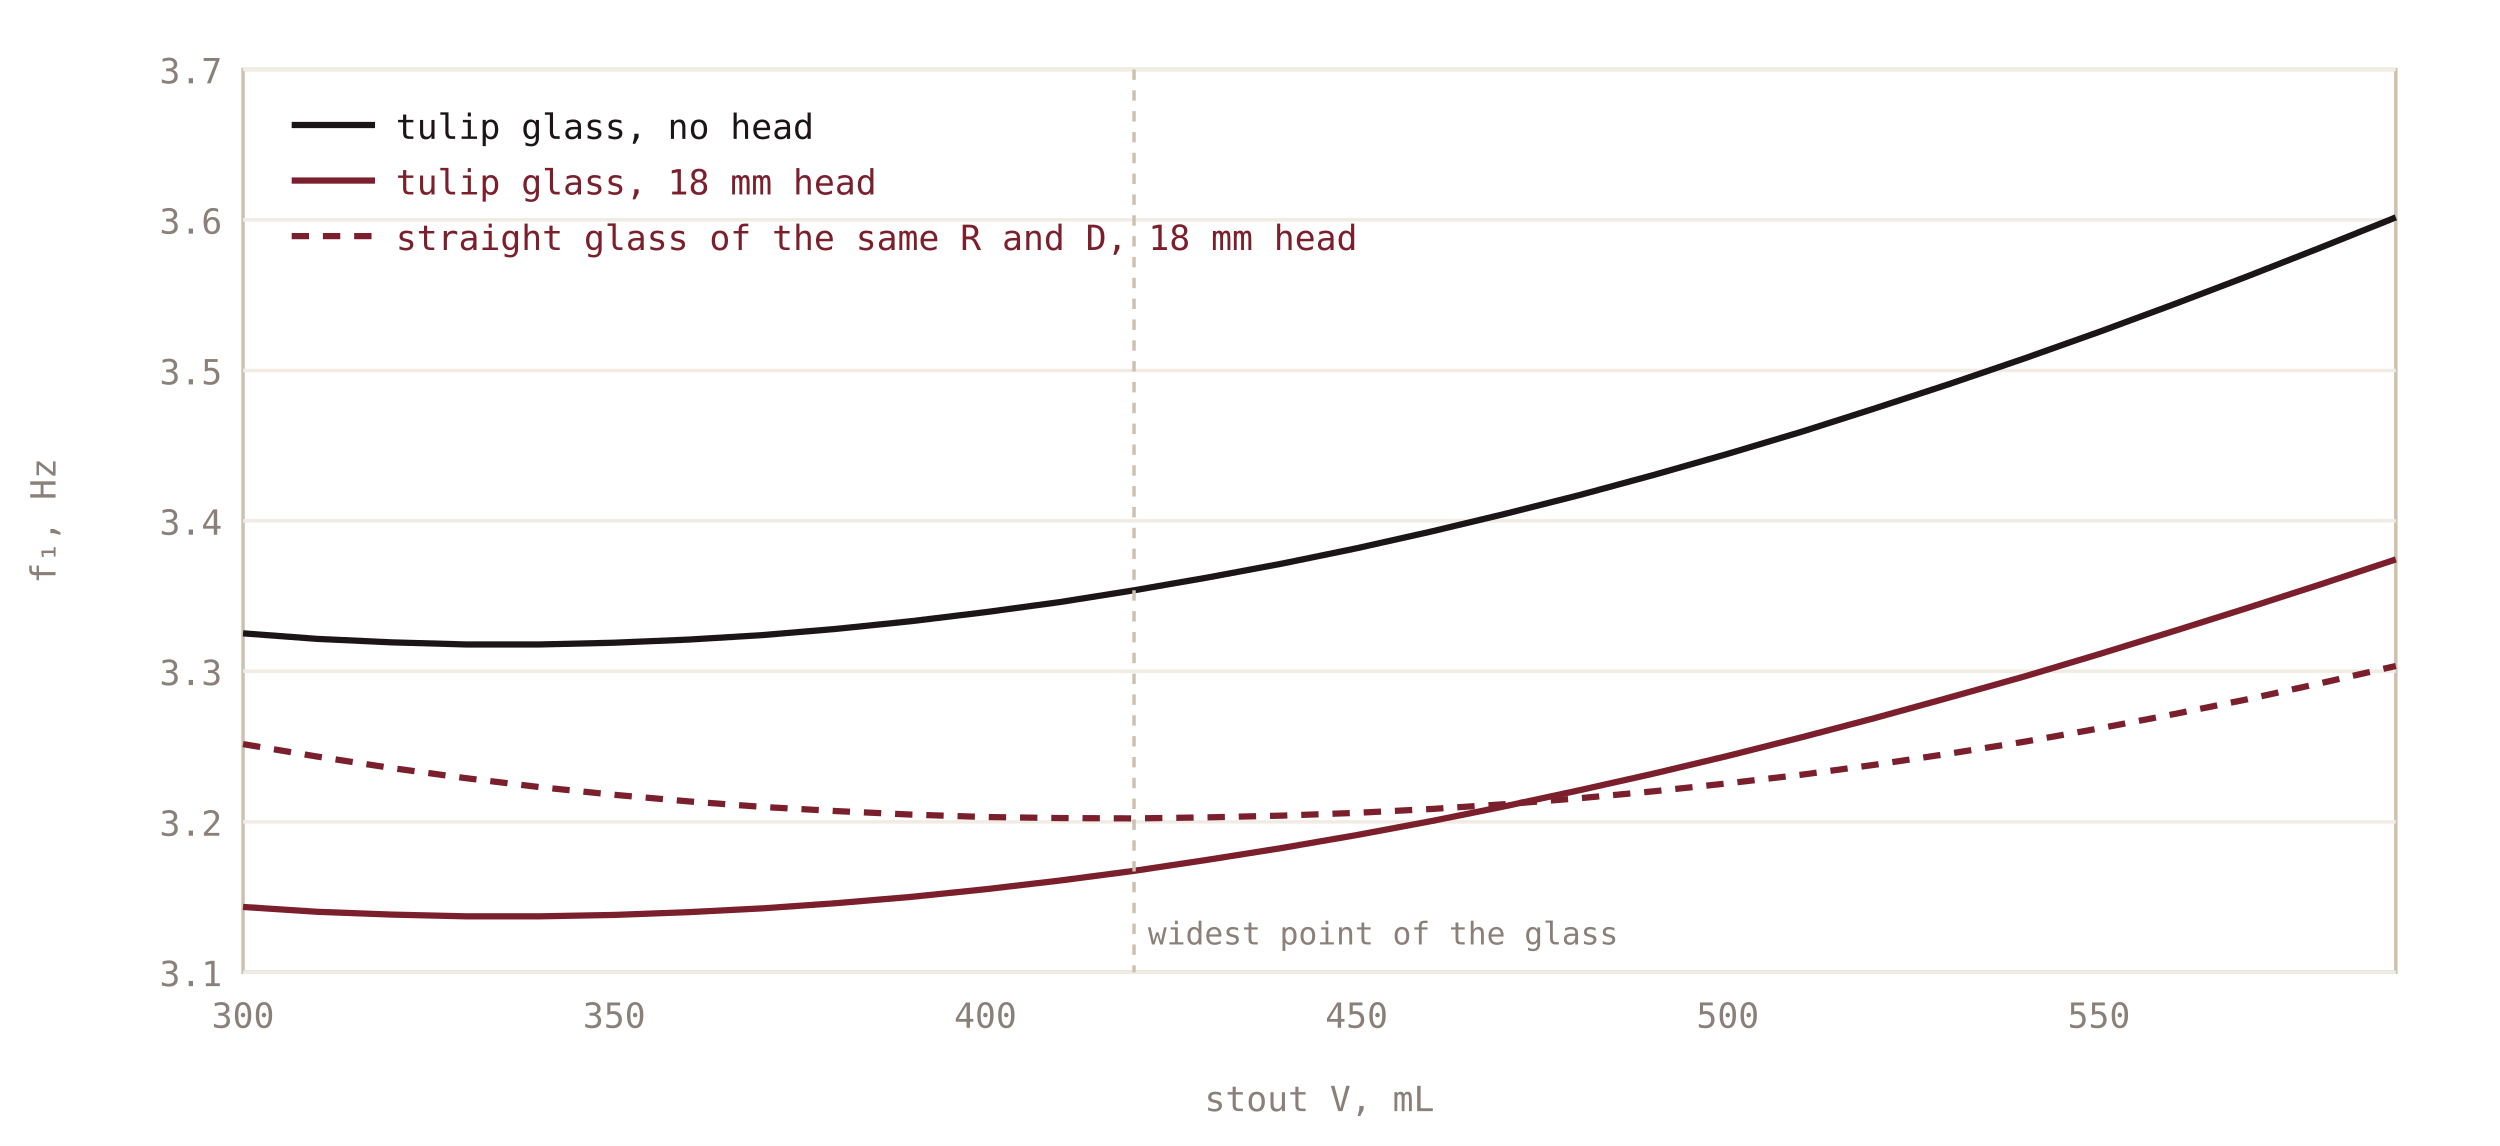
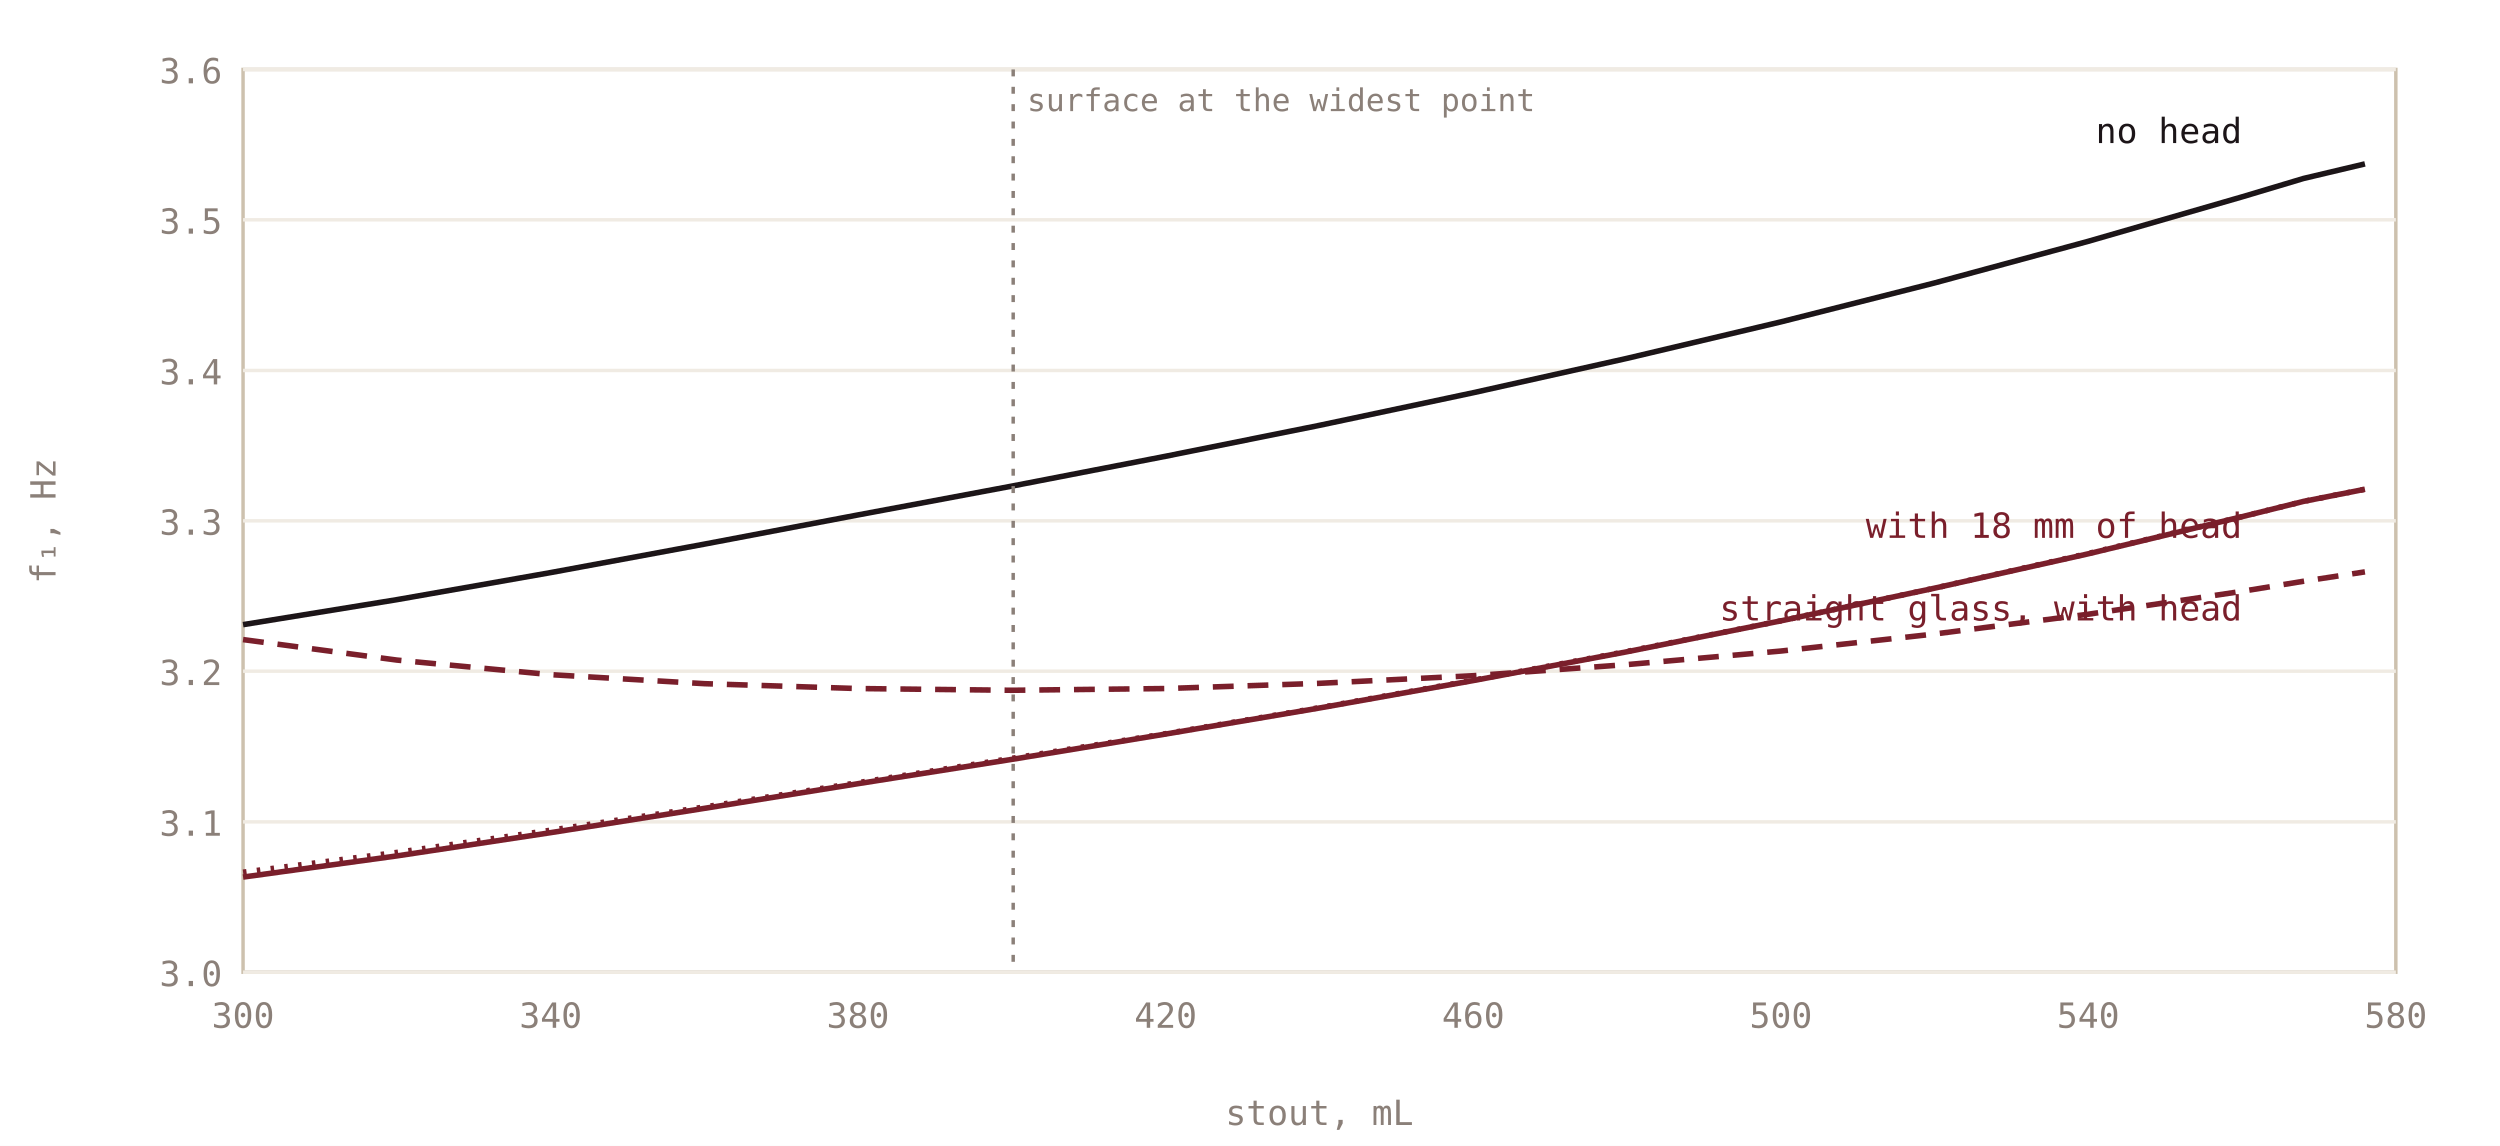
- <svg viewBox="0 0 720 330" role="img" aria-label="Frequency of the slowest mode against the volume of stout: tulip glass with and without head, and a straight glass of the same surface radius and depth.">
+ <svg viewBox="0 0 720 330" role="img" aria-label="Frequency of the slowest mode against the volume of stout: the Guinness glass with and without head, its sin copy, and a straight glass of the same surface radius and depth.">
  <rect x="0" y="0" width="720" height="330" fill="#fff" />
  <rect x="70" y="20" width="620" height="260" fill="none" stroke="#cdc1ae" />
  <line x1="70" y1="280.0" x2="690" y2="280.0" stroke="#f0ebe3" />
-   <text x="64.0" y="284.0" font-family="IBM Plex Mono, monospace" font-size="10" text-anchor="end" fill="#8b8079">3.1</text>
+   <text x="64.0" y="284.0" font-family="IBM Plex Mono, monospace" font-size="10" text-anchor="end" fill="#8b8079">3.0</text>
  <line x1="70" y1="236.7" x2="690" y2="236.7" stroke="#f0ebe3" />
-   <text x="64.0" y="240.7" font-family="IBM Plex Mono, monospace" font-size="10" text-anchor="end" fill="#8b8079">3.2</text>
+   <text x="64.0" y="240.7" font-family="IBM Plex Mono, monospace" font-size="10" text-anchor="end" fill="#8b8079">3.1</text>
  <line x1="70" y1="193.3" x2="690" y2="193.3" stroke="#f0ebe3" />
-   <text x="64.0" y="197.3" font-family="IBM Plex Mono, monospace" font-size="10" text-anchor="end" fill="#8b8079">3.3</text>
+   <text x="64.0" y="197.3" font-family="IBM Plex Mono, monospace" font-size="10" text-anchor="end" fill="#8b8079">3.2</text>
  <line x1="70" y1="150.0" x2="690" y2="150.0" stroke="#f0ebe3" />
-   <text x="64.0" y="154.0" font-family="IBM Plex Mono, monospace" font-size="10" text-anchor="end" fill="#8b8079">3.4</text>
+   <text x="64.0" y="154.0" font-family="IBM Plex Mono, monospace" font-size="10" text-anchor="end" fill="#8b8079">3.3</text>
  <line x1="70" y1="106.7" x2="690" y2="106.7" stroke="#f0ebe3" />
-   <text x="64.0" y="110.7" font-family="IBM Plex Mono, monospace" font-size="10" text-anchor="end" fill="#8b8079">3.5</text>
+   <text x="64.0" y="110.7" font-family="IBM Plex Mono, monospace" font-size="10" text-anchor="end" fill="#8b8079">3.4</text>
  <line x1="70" y1="63.3" x2="690" y2="63.3" stroke="#f0ebe3" />
-   <text x="64.0" y="67.3" font-family="IBM Plex Mono, monospace" font-size="10" text-anchor="end" fill="#8b8079">3.6</text>
+   <text x="64.0" y="67.3" font-family="IBM Plex Mono, monospace" font-size="10" text-anchor="end" fill="#8b8079">3.5</text>
  <line x1="70" y1="20.0" x2="690" y2="20.0" stroke="#f0ebe3" />
-   <text x="64.0" y="24.0" font-family="IBM Plex Mono, monospace" font-size="10" text-anchor="end" fill="#8b8079">3.7</text>
+   <text x="64.0" y="24.0" font-family="IBM Plex Mono, monospace" font-size="10" text-anchor="end" fill="#8b8079">3.6</text>
  <text x="70.0" y="296.0" font-family="IBM Plex Mono, monospace" font-size="10" text-anchor="middle" fill="#8b8079">300</text>
-   <text x="176.9" y="296.0" font-family="IBM Plex Mono, monospace" font-size="10" text-anchor="middle" fill="#8b8079">350</text>
-   <text x="283.8" y="296.0" font-family="IBM Plex Mono, monospace" font-size="10" text-anchor="middle" fill="#8b8079">400</text>
-   <text x="390.7" y="296.0" font-family="IBM Plex Mono, monospace" font-size="10" text-anchor="middle" fill="#8b8079">450</text>
-   <text x="497.6" y="296.0" font-family="IBM Plex Mono, monospace" font-size="10" text-anchor="middle" fill="#8b8079">500</text>
-   <text x="604.5" y="296.0" font-family="IBM Plex Mono, monospace" font-size="10" text-anchor="middle" fill="#8b8079">550</text>
-   <text x="380.0" y="320.0" font-family="IBM Plex Mono, monospace" font-size="10" text-anchor="middle" fill="#8b8079">stout V, mL</text>
+   <text x="158.6" y="296.0" font-family="IBM Plex Mono, monospace" font-size="10" text-anchor="middle" fill="#8b8079">340</text>
+   <text x="247.1" y="296.0" font-family="IBM Plex Mono, monospace" font-size="10" text-anchor="middle" fill="#8b8079">380</text>
+   <text x="335.7" y="296.0" font-family="IBM Plex Mono, monospace" font-size="10" text-anchor="middle" fill="#8b8079">420</text>
+   <text x="424.3" y="296.0" font-family="IBM Plex Mono, monospace" font-size="10" text-anchor="middle" fill="#8b8079">460</text>
+   <text x="512.9" y="296.0" font-family="IBM Plex Mono, monospace" font-size="10" text-anchor="middle" fill="#8b8079">500</text>
+   <text x="601.4" y="296.0" font-family="IBM Plex Mono, monospace" font-size="10" text-anchor="middle" fill="#8b8079">540</text>
+   <text x="690.0" y="296.0" font-family="IBM Plex Mono, monospace" font-size="10" text-anchor="middle" fill="#8b8079">580</text>
+   <text x="380.0" y="324.0" font-family="IBM Plex Mono, monospace" font-size="10" text-anchor="middle" fill="#8b8079">stout, mL</text>
  <text x="16.0" y="150.0" font-family="IBM Plex Mono, monospace" font-size="10" text-anchor="middle" fill="#8b8079" transform="rotate(-90 16 150.0)">f₁, Hz</text>
-   <polyline fill="none" stroke="#1c1518" stroke-width="1.8" points="70.0,182.4 91.4,184.0 112.8,185.0 134.1,185.6 155.5,185.6 176.9,185.1 198.3,184.2 219.7,182.9 241.0,181.1 262.4,178.9 283.8,176.3 305.2,173.4 326.6,170.0 347.9,166.3 369.3,162.3 390.7,157.9 412.1,153.1 433.4,148.0 454.8,142.6 476.2,136.8 497.6,130.7 519.0,124.3 540.3,117.5 561.7,110.5 583.1,103.2 604.5,95.6 625.9,87.7 647.2,79.6 668.6,71.2 690.0,62.6" />
-   <polyline fill="none" stroke="#7a1f2b" stroke-width="1.8" points="70.0,261.2 91.4,262.6 112.8,263.4 134.1,263.9 155.5,263.9 176.9,263.5 198.3,262.7 219.7,261.6 241.0,260.1 262.4,258.3 283.8,256.1 305.2,253.6 326.6,250.8 347.9,247.6 369.3,244.2 390.7,240.5 412.1,236.5 433.4,232.2 454.8,227.6 476.2,222.8 497.6,217.7 519.0,212.3 540.3,206.7 561.7,200.8 583.1,194.8 604.5,188.4 625.9,181.8 647.2,175.1 668.6,168.2 690.0,161.1" />
-   <polyline fill="none" stroke="#7a1f2b" stroke-width="1.8" stroke-dasharray="5 4" points="70.0,214.3 91.4,217.9 112.8,221.2 134.1,224.1 155.5,226.7 176.9,228.9 198.3,230.8 219.7,232.4 241.0,233.6 262.4,234.6 283.8,235.3 305.2,235.6 326.6,235.7 347.9,235.4 369.3,234.9 390.7,234.1 412.1,233.0 433.4,231.6 454.8,229.9 476.2,227.9 497.6,225.6 519.0,223.1 540.3,220.2 561.7,217.0 583.1,213.6 604.5,209.8 625.9,205.7 647.2,201.4 668.6,196.7 690.0,191.8" />
-   <line x1="84" y1="36" x2="108" y2="36" stroke="#1c1518" stroke-width="1.8" />
-   <text x="114.0" y="40.0" font-family="IBM Plex Mono, monospace" font-size="10" text-anchor="start" fill="#1c1518">tulip glass, no head</text>
-   <line x1="84" y1="52" x2="108" y2="52" stroke="#7a1f2b" stroke-width="1.8" />
-   <text x="114.0" y="56.0" font-family="IBM Plex Mono, monospace" font-size="10" text-anchor="start" fill="#7a1f2b">tulip glass, 18 mm head</text>
-   <line x1="84" y1="68" x2="108" y2="68" stroke="#7a1f2b" stroke-width="1.8" stroke-dasharray="5 4" />
-   <text x="114.0" y="72.0" font-family="IBM Plex Mono, monospace" font-size="10" text-anchor="start" fill="#7a1f2b">straight glass of the same R and D, 18 mm head</text>
-   <line x1="326.6" y1="20" x2="326.6" y2="280" stroke="#cdc1ae" stroke-dasharray="3 3" />
-   <text x="330.6" y="272.0" font-family="IBM Plex Mono, monospace" font-size="9" text-anchor="start" fill="#8b8079">widest point of the glass</text>
+   <path d="M70.0,179.9 L114.3,172.7 L158.6,164.9 L202.9,156.7 L247.1,148.3 L291.4,140.0 L335.7,131.4 L380.0,122.5 L424.3,113.1 L468.6,103.2 L512.9,92.7 L557.1,81.5 L601.4,69.5 L645.7,56.7 L663.4,51.4 L681.1,47.2" fill="none" stroke="#1c1518" stroke-width="1.6" />
+   <path d="M70.0,252.6 L114.3,246.5 L158.6,239.8 L202.9,232.8 L247.1,225.7 L291.4,218.7 L335.7,211.4 L380.0,203.9 L424.3,196.0 L468.6,187.7 L512.9,178.8 L557.1,169.4 L601.4,159.5 L645.7,148.8 L663.4,144.4 L681.1,140.9" fill="none" stroke="#7a1f2b" stroke-width="1.6" />
+   <path d="M70.0,251.2 L114.3,245.5 L158.6,239.1 L202.9,232.4 L247.1,225.4 L291.4,218.4 L335.7,211.3 L380.0,203.8 L424.3,195.9 L468.6,187.6 L512.9,178.8 L557.1,169.4 L601.4,159.4 L645.7,148.8 L663.4,144.4 L681.1,140.9" fill="none" stroke="#7a1f2b" stroke-width="1.6" stroke-dasharray="1 3" />
+   <path d="M70.0,184.2 L114.3,190.1 L158.6,194.3 L202.9,196.9 L247.1,198.3 L291.4,198.8 L335.7,198.3 L380.0,196.8 L424.3,194.6 L468.6,191.4 L512.9,187.5 L557.1,182.6 L601.4,176.9 L645.7,170.3 L663.4,167.4 L681.1,164.7" fill="none" stroke="#7a1f2b" stroke-width="1.6" stroke-dasharray="6 4" />
+   <line x1="291.8" y1="20" x2="291.8" y2="280" stroke="#8b8079" stroke-dasharray="2 3" />
+   <text x="295.8" y="32.0" font-family="IBM Plex Mono, monospace" font-size="9" text-anchor="start" fill="#8b8079">surface at the widest point</text>
+   <text x="645.7" y="41.2" font-family="IBM Plex Mono, monospace" font-size="10" text-anchor="end" fill="#1c1518">no head</text>
+   <text x="645.7" y="154.9" font-family="IBM Plex Mono, monospace" font-size="10" text-anchor="end" fill="#7a1f2b">with 18 mm of head</text>
+   <text x="645.7" y="178.7" font-family="IBM Plex Mono, monospace" font-size="10" text-anchor="end" fill="#7a1f2b">straight glass, with head</text>
</svg>
